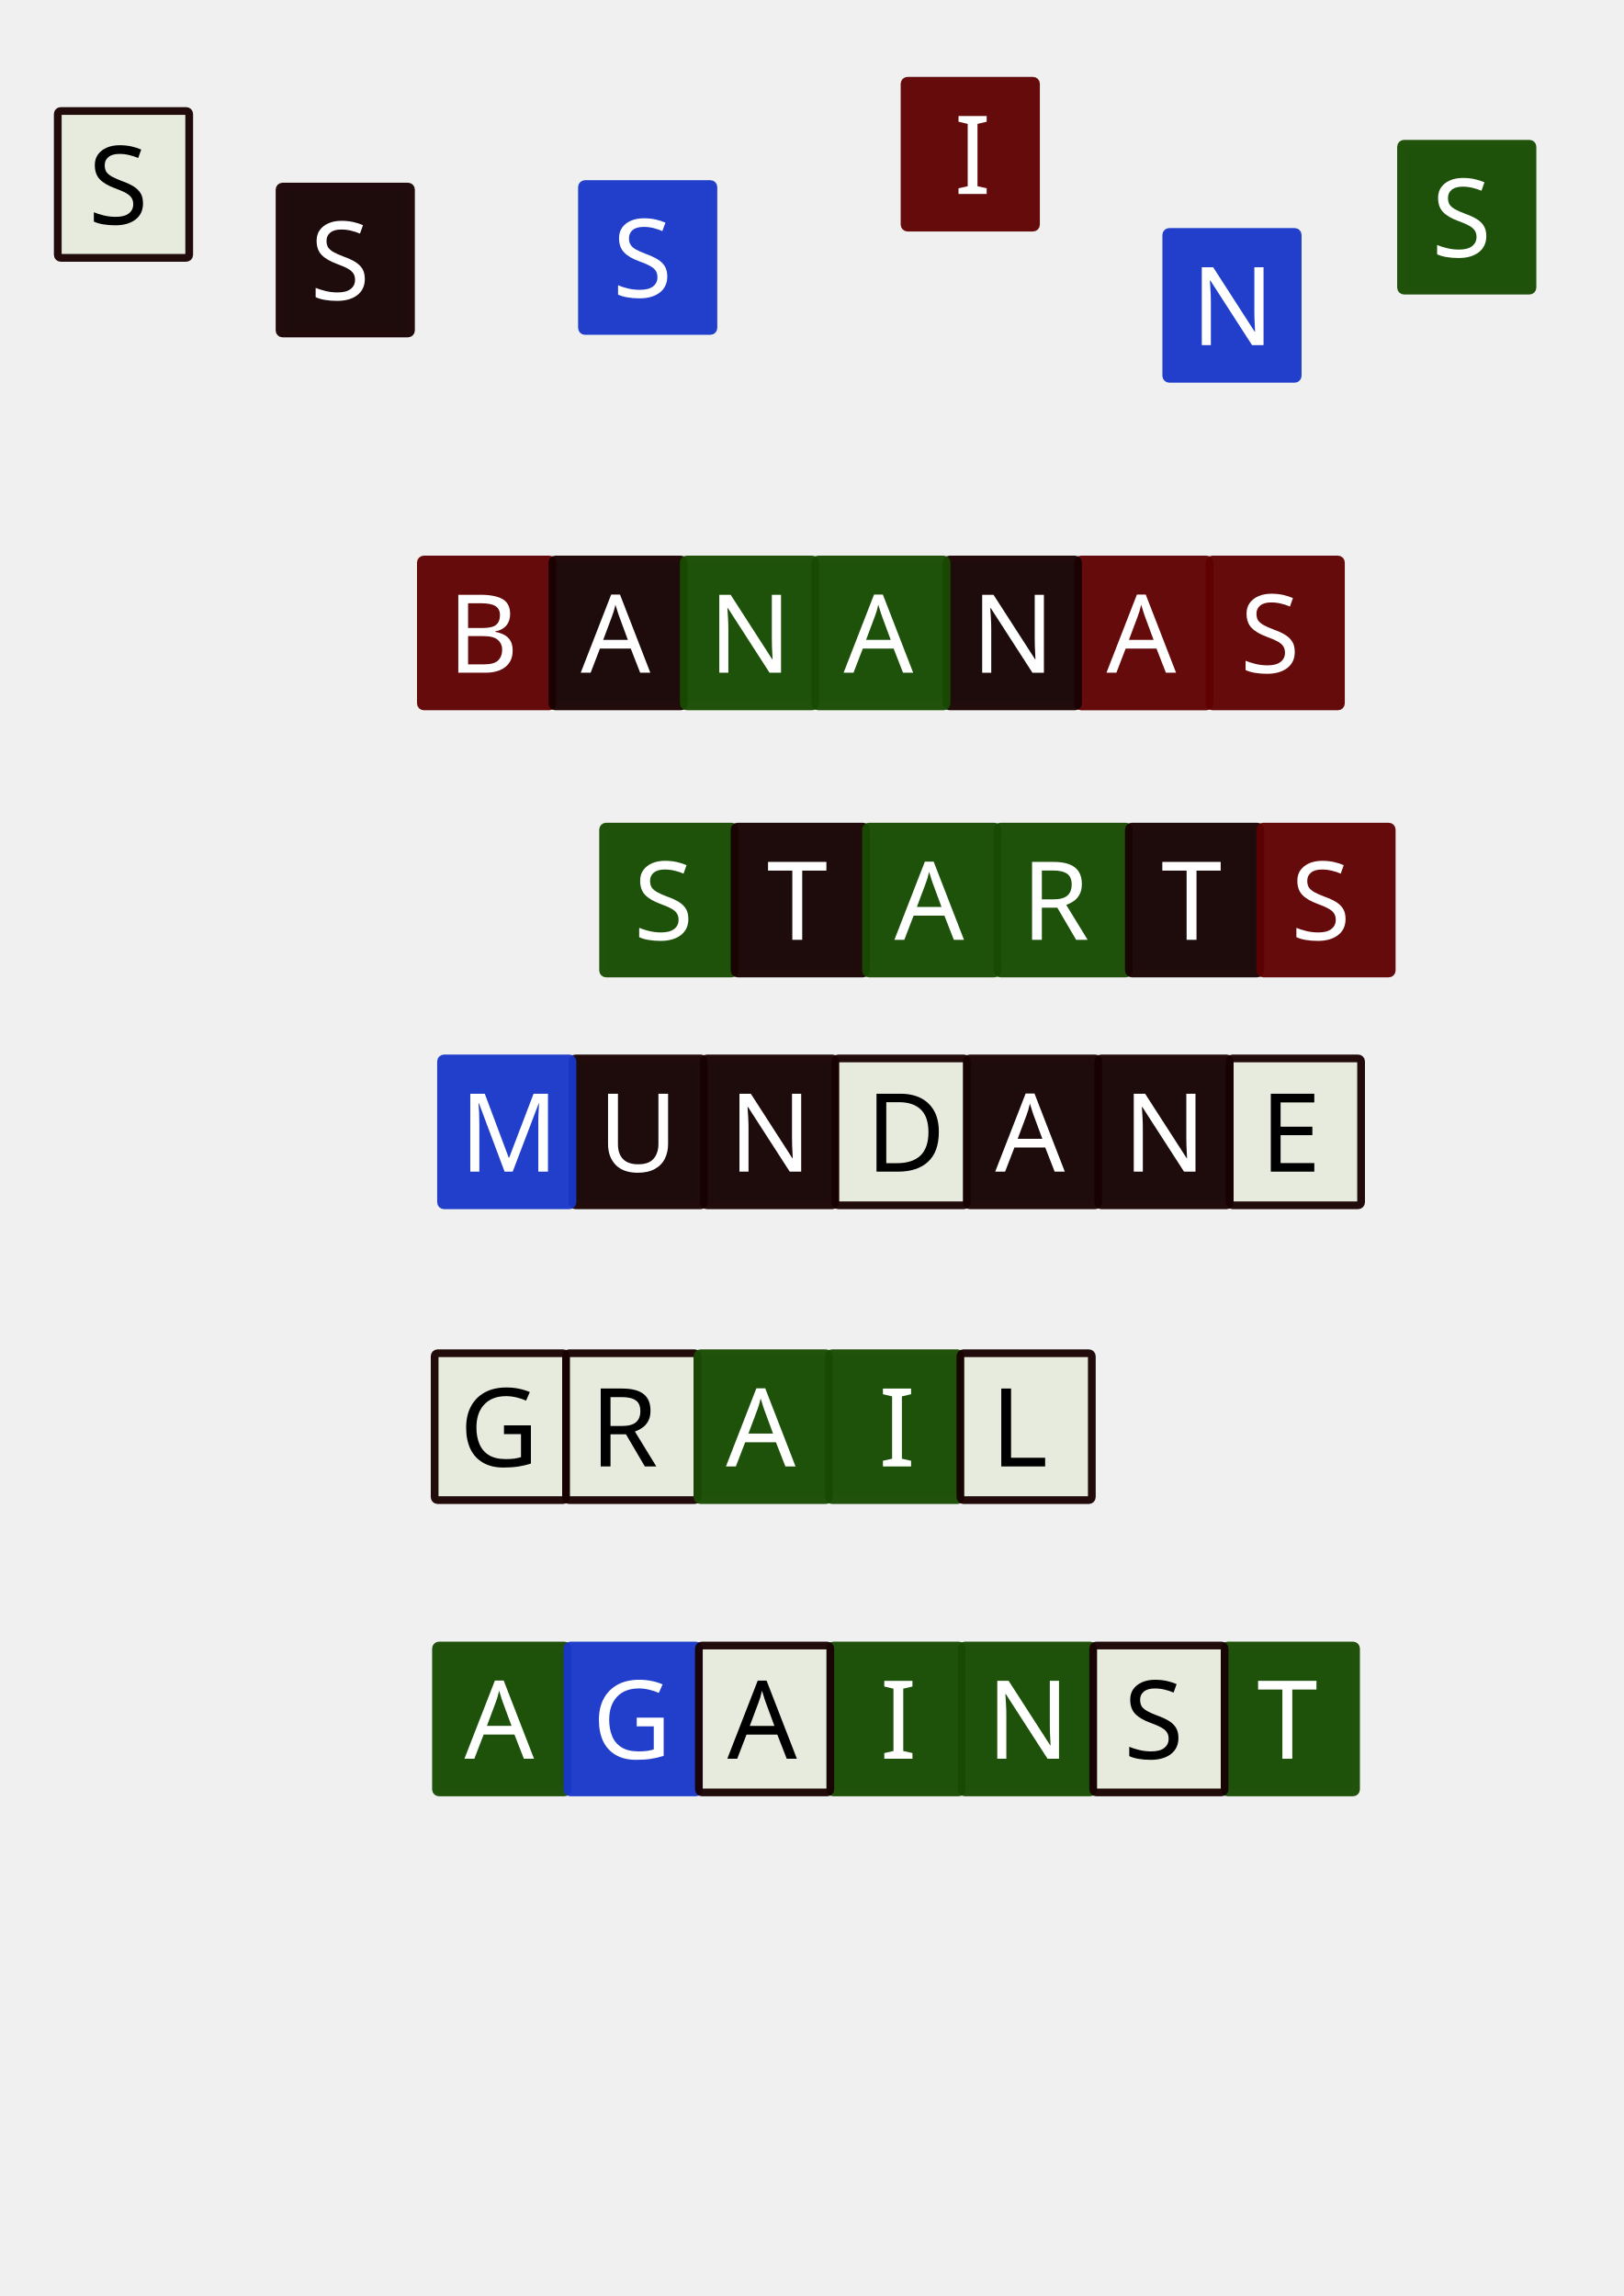
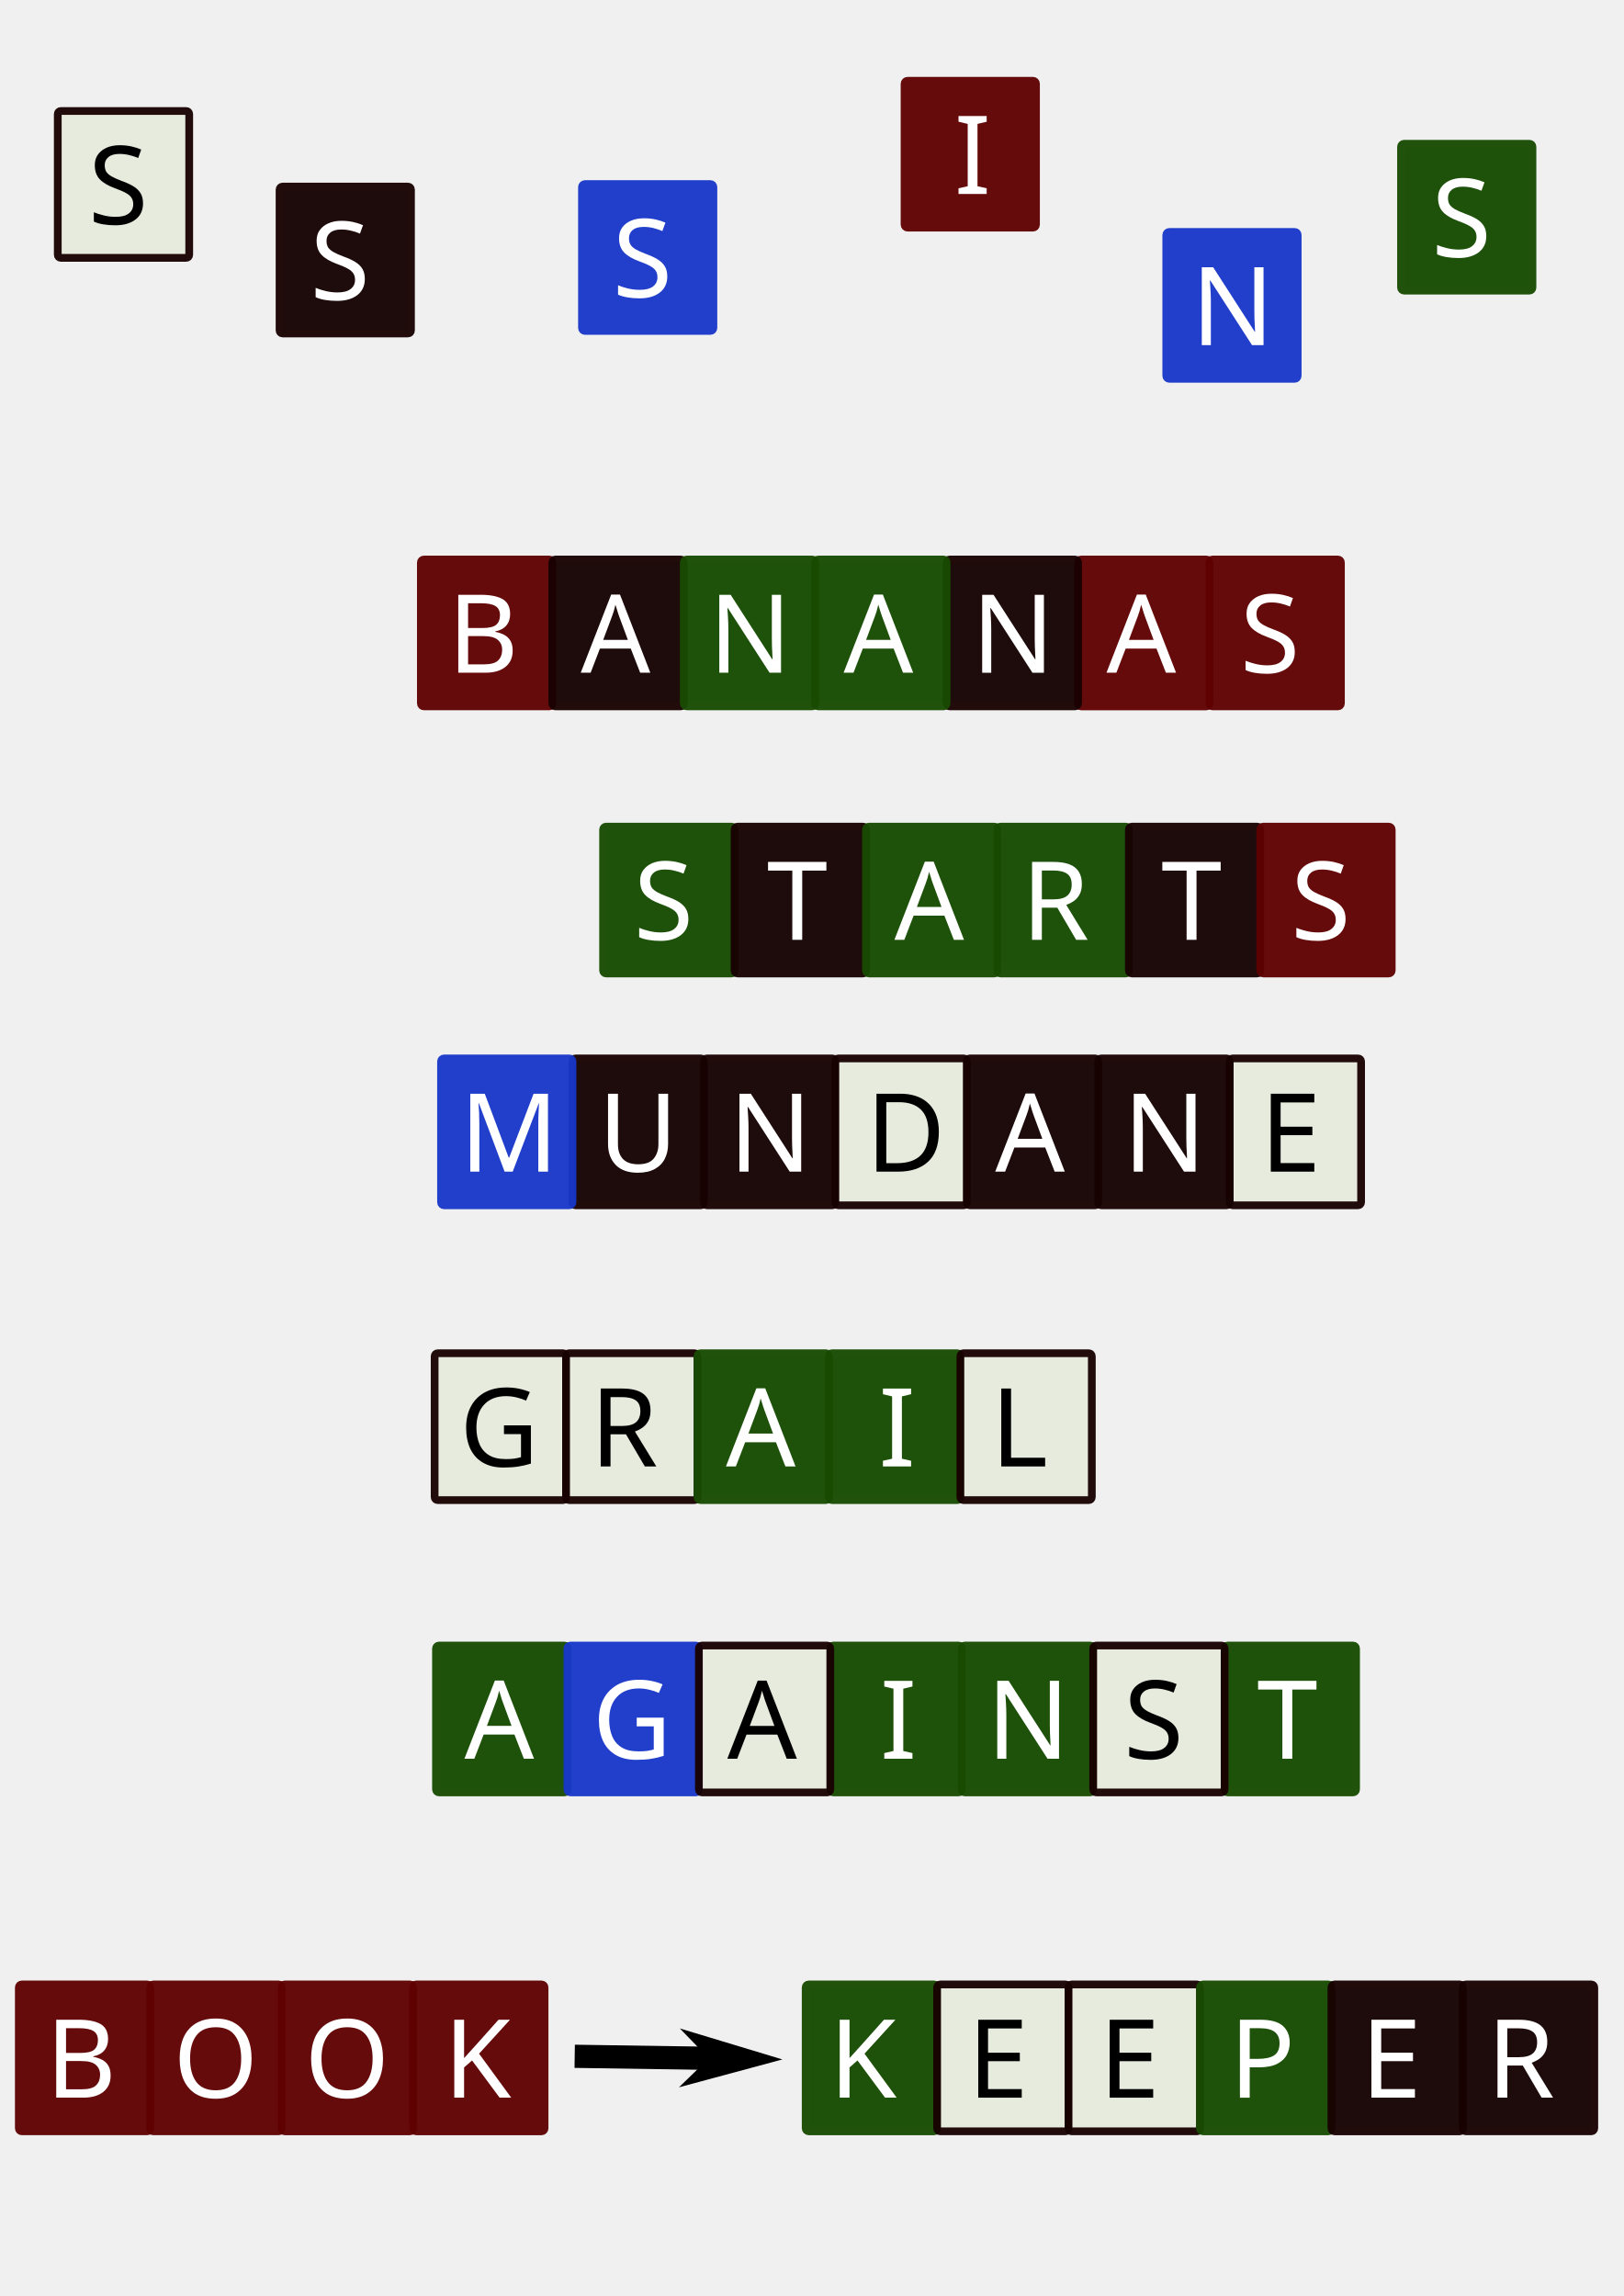
<svg xmlns="http://www.w3.org/2000/svg" width="210mm" height="297mm" viewBox="0 0 210 297" version="1.1" id="svg929">
-   <defs id="defs923" />
+   <defs id="defs923">
+     <marker orient="auto" refY="0.0" refX="0.0" id="Arrow1Send" style="overflow:visible;">
+       <path id="path1266" d="M 0.0,0.0 L 5.0,-5.0 L -12.5,0.0 L 5.0,5.0 L 0.0,0.0 z " style="fill-rule:evenodd;stroke:#000000;stroke-width:1pt;stroke-opacity:1;fill:#000000;fill-opacity:1" transform="scale(0.2) rotate(180) translate(6,0)" />
+     </marker>
+     <marker orient="auto" refY="0.0" refX="0.0" id="Arrow1Mend" style="overflow:visible;">
+       <path id="path1260" d="M 0.0,0.0 L 5.0,-5.0 L -12.5,0.0 L 5.0,5.0 L 0.0,0.0 z " style="fill-rule:evenodd;stroke:#000000;stroke-width:1pt;stroke-opacity:1;fill:#000000;fill-opacity:1" transform="scale(0.4) rotate(180) translate(10,0)" />
+     </marker>
+     <marker orient="auto" refY="0.0" refX="0.0" id="Arrow1Lend" style="overflow:visible;">
+       <path id="path1254" d="M 0.0,0.0 L 5.0,-5.0 L -12.5,0.0 L 5.0,5.0 L 0.0,0.0 z " style="fill-rule:evenodd;stroke:#000000;stroke-width:1pt;stroke-opacity:1;fill:#000000;fill-opacity:1" transform="scale(0.8) rotate(180) translate(12.5,0)" />
+     </marker>
+   </defs>
  <g id="layer1">
    <g id="g1504">
      <rect ry="0.386" y="24.136" x="36.155" height="18.999" width="16.999" id="rect4136-2-9-1-4" style="opacity:0.95;fill:#140000;fill-opacity:1;stroke:#170000;stroke-width:1.001;stroke-miterlimit:4;stroke-dasharray:none;stroke-opacity:1" />
      <text id="text4138-9-2-2-5" y="38.779" x="40.104" style="font-style:normal;font-weight:normal;font-size:3.387px;line-height:0%;font-family:sans-serif;letter-spacing:0px;word-spacing:0px;fill:#000000;fill-opacity:1;stroke:none;stroke-width:0.282px;stroke-linecap:butt;stroke-linejoin:miter;stroke-opacity:1" xml:space="preserve">
        <tspan style="font-size:14.111px;line-height:1.25;font-family:sans-serif;fill:#ffffff;fill-opacity:1;stroke-width:0.282px" y="38.779" x="40.104" id="tspan4140-1-2-9-0">S</tspan>
      </text>
    </g>
    <g transform="matrix(0.2822222,0,0,0.2822222,-39.47925,-75.75921)" id="g5533-3">
      <rect ry="1.369" y="352.803" x="406.587" height="67.321" width="60.234" id="rect4136-2-9-1-4-6" style="opacity:0.95;fill:#1737c9;fill-opacity:1;stroke:#1737c9;stroke-width:3.546;stroke-miterlimit:4;stroke-dasharray:none;stroke-opacity:1" />
      <text id="text4138-9-2-2-5-7" y="404.688" x="420.578" style="font-style:normal;font-weight:normal;line-height:0%;font-family:sans-serif;letter-spacing:0px;word-spacing:0px;fill:#000000;fill-opacity:1;stroke:none;stroke-width:1px;stroke-linecap:butt;stroke-linejoin:miter;stroke-opacity:1" xml:space="preserve">
        <tspan style="font-size:50px;line-height:1.25;font-family:sans-serif;fill:#ffffff;fill-opacity:1" y="404.688" x="420.578" id="tspan4140-1-2-9-0-5">S</tspan>
      </text>
    </g>
    <g id="g1576" transform="translate(-27.05355,-60.62604)">
      <rect ry="0.386" y="74.983" x="34.525" height="18.999" width="16.999" id="rect4136-2-9-1-4-5" style="opacity:0.95;fill:#e6ebdc;fill-opacity:1;stroke:#170000;stroke-width:1.001;stroke-miterlimit:4;stroke-dasharray:none;stroke-opacity:1" />
      <text id="text4138-9-2-2-5-6" y="89.626" x="38.474" style="font-style:normal;font-weight:normal;font-size:3.387px;line-height:0%;font-family:sans-serif;letter-spacing:0px;word-spacing:0px;fill:#000000;fill-opacity:1;stroke:none;stroke-width:0.282px;stroke-linecap:butt;stroke-linejoin:miter;stroke-opacity:1" xml:space="preserve">
        <tspan style="font-size:14.111px;line-height:1.25;font-family:sans-serif;fill:#000000;fill-opacity:1;stroke-width:0.282px" y="89.626" x="38.474" id="tspan4140-1-2-9-0-2">S</tspan>
      </text>
    </g>
    <g id="g1584" transform="translate(43.02493,-61.92982)">
      <rect ry="0.386" y="72.376" x="73.965" height="18.999" width="16.999" id="rect4136-2-9-1-4-1" style="opacity:0.95;fill:#5e0000;fill-opacity:1;stroke:#5e0000;stroke-width:1.001;stroke-miterlimit:4;stroke-dasharray:none;stroke-opacity:1" />
      <text id="text4138-9-2-2-5-2" y="87.019" x="80.384" style="font-style:normal;font-weight:normal;font-size:3.387px;line-height:0%;font-family:sans-serif;letter-spacing:0px;word-spacing:0px;fill:#000000;fill-opacity:1;stroke:none;stroke-width:0.282px;stroke-linecap:butt;stroke-linejoin:miter;stroke-opacity:1" xml:space="preserve">
        <tspan style="font-size:14.111px;line-height:1.25;font-family:sans-serif;fill:#ffffff;fill-opacity:1;stroke-width:0.282px" y="87.019" x="80.384" id="tspan4140-1-2-9-0-7">I</tspan>
      </text>
    </g>
    <g id="g1560" transform="translate(49.54386,-52.47738)">
      <rect ry="0.386" y="71.072" x="131.657" height="18.999" width="16.999" id="rect4136-2-9-1-4-9" style="opacity:0.95;fill:#144b00;fill-opacity:1;stroke:#174b00;stroke-width:1.001;stroke-miterlimit:4;stroke-dasharray:none;stroke-opacity:1" />
      <text id="text4138-9-2-2-5-3" y="85.715" x="135.606" style="font-style:normal;font-weight:normal;font-size:3.387px;line-height:0%;font-family:sans-serif;letter-spacing:0px;word-spacing:0px;fill:#000000;fill-opacity:1;stroke:none;stroke-width:0.282px;stroke-linecap:butt;stroke-linejoin:miter;stroke-opacity:1" xml:space="preserve">
        <tspan style="font-size:14.111px;line-height:1.25;font-family:sans-serif;fill:#ffffff;fill-opacity:1;stroke-width:0.282px" y="85.715" x="135.606" id="tspan4140-1-2-9-0-6">S</tspan>
      </text>
    </g>
    <rect style="opacity:0.95;fill:#140000;fill-opacity:1;stroke:#170000;stroke-width:1.001;stroke-miterlimit:4;stroke-dasharray:none;stroke-opacity:1" id="rect4136-2-9-1-4-62" width="16.999" height="18.999" x="74.04" y="136.913" ry="0.386" />
    <text xml:space="preserve" style="font-style:normal;font-weight:normal;font-size:3.387px;line-height:0%;font-family:sans-serif;letter-spacing:0px;word-spacing:0px;fill:#000000;fill-opacity:1;stroke:none;stroke-width:0.282px;stroke-linecap:butt;stroke-linejoin:miter;stroke-opacity:1" x="77.375" y="151.556" id="text4138-9-2-2-5-61">
      <tspan id="tspan4140-1-2-9-0-8" x="77.375" y="151.556" style="font-size:14.111px;line-height:1.25;font-family:sans-serif;fill:#ffffff;fill-opacity:1;stroke-width:0.282px">U</tspan>
    </text>
    <g id="g1736">
      <rect ry="0.386" y="136.913" x="91.039" height="18.999" width="16.999" id="rect4136-2-9-1-4-92" style="opacity:0.95;fill:#140000;fill-opacity:1;stroke:#170000;stroke-width:1.001;stroke-miterlimit:4;stroke-dasharray:none;stroke-opacity:1" />
      <text id="text4138-9-2-2-5-0" y="151.556" x="94.261" style="font-style:normal;font-weight:normal;font-size:3.387px;line-height:0%;font-family:sans-serif;letter-spacing:0px;word-spacing:0px;fill:#000000;fill-opacity:1;stroke:none;stroke-width:0.282px;stroke-linecap:butt;stroke-linejoin:miter;stroke-opacity:1" xml:space="preserve">
        <tspan style="font-size:14.111px;line-height:1.25;font-family:sans-serif;fill:#ffffff;fill-opacity:1;stroke-width:0.282px" y="151.556" x="94.261" id="tspan4140-1-2-9-0-23">N</tspan>
      </text>
    </g>
    <g id="g1728">
      <rect ry="0.386" y="136.913" x="125.038" height="18.999" width="16.999" id="rect4136-2-9-1-4-922" style="opacity:0.95;fill:#140000;fill-opacity:1;stroke:#170000;stroke-width:1.001;stroke-miterlimit:4;stroke-dasharray:none;stroke-opacity:1" />
      <text id="text4138-9-2-2-5-8" y="151.556" x="128.715" style="font-style:normal;font-weight:normal;font-size:3.387px;line-height:0%;font-family:sans-serif;letter-spacing:0px;word-spacing:0px;fill:#000000;fill-opacity:1;stroke:none;stroke-width:0.282px;stroke-linecap:butt;stroke-linejoin:miter;stroke-opacity:1" xml:space="preserve">
        <tspan style="font-size:14.111px;line-height:1.25;font-family:sans-serif;fill:#ffffff;fill-opacity:1;stroke-width:0.282px" y="151.556" x="128.715" id="tspan4140-1-2-9-0-9">A</tspan>
      </text>
    </g>
    <g transform="translate(73.51341,61.92982)" id="g1576-7">
      <rect ry="0.386" y="74.983" x="34.525" height="18.999" width="16.999" id="rect4136-2-9-1-4-5-3" style="opacity:0.95;fill:#e6ebdc;fill-opacity:1;stroke:#170000;stroke-width:1.001;stroke-miterlimit:4;stroke-dasharray:none;stroke-opacity:1" />
      <text id="text4138-9-2-2-5-6-6" y="89.626" x="38.474" style="font-style:normal;font-weight:normal;font-size:3.387px;line-height:0%;font-family:sans-serif;letter-spacing:0px;word-spacing:0px;fill:#000000;fill-opacity:1;stroke:none;stroke-width:0.282px;stroke-linecap:butt;stroke-linejoin:miter;stroke-opacity:1" xml:space="preserve">
        <tspan style="font-size:14.111px;line-height:1.25;font-family:sans-serif;fill:#000000;fill-opacity:1;stroke-width:0.282px" y="89.626" x="38.474" id="tspan4140-1-2-9-0-2-1">D</tspan>
      </text>
    </g>
    <g transform="translate(124.5115,61.92982)" id="g1576-2">
      <rect ry="0.386" y="74.983" x="34.525" height="18.999" width="16.999" id="rect4136-2-9-1-4-5-9" style="opacity:0.95;fill:#e6ebdc;fill-opacity:1;stroke:#170000;stroke-width:1.001;stroke-miterlimit:4;stroke-dasharray:none;stroke-opacity:1" />
      <text id="text4138-9-2-2-5-6-3" y="89.626" x="38.474" style="font-style:normal;font-weight:normal;font-size:3.387px;line-height:0%;font-family:sans-serif;letter-spacing:0px;word-spacing:0px;fill:#000000;fill-opacity:1;stroke:none;stroke-width:0.282px;stroke-linecap:butt;stroke-linejoin:miter;stroke-opacity:1" xml:space="preserve">
        <tspan style="font-size:14.111px;line-height:1.25;font-family:sans-serif;fill:#000000;fill-opacity:1;stroke-width:0.282px" y="89.626" x="38.474" id="tspan4140-1-2-9-0-2-19">E</tspan>
      </text>
    </g>
    <g id="g1712">
      <rect ry="0.386" y="136.913" x="57.041" height="18.999" width="16.999" id="rect4136-2-9-1-4-6-7" style="opacity:0.95;fill:#1737c9;fill-opacity:1;stroke:#1737c9;stroke-width:1.001;stroke-miterlimit:4;stroke-dasharray:none;stroke-opacity:1" />
      <text id="text4138-9-2-2-5-7-8" y="151.556" x="59.449" style="font-style:normal;font-weight:normal;font-size:3.387px;line-height:0%;font-family:sans-serif;letter-spacing:0px;word-spacing:0px;fill:#000000;fill-opacity:1;stroke:none;stroke-width:0.282px;stroke-linecap:butt;stroke-linejoin:miter;stroke-opacity:1" xml:space="preserve">
        <tspan style="font-size:14.111px;line-height:1.25;font-family:sans-serif;fill:#ffffff;fill-opacity:1;stroke-width:0.282px" y="151.556" x="59.449" id="tspan4140-1-2-9-0-5-4">M</tspan>
      </text>
    </g>
    <g id="g1720" transform="translate(8.800554,-106.9104)">
      <rect ry="0.386" y="136.913" x="142.037" height="18.999" width="16.999" id="rect4136-2-9-1-4-6-0" style="opacity:0.95;fill:#1737c9;fill-opacity:1;stroke:#1737c9;stroke-width:1.001;stroke-miterlimit:4;stroke-dasharray:none;stroke-opacity:1" />
      <text id="text4138-9-2-2-5-7-3" y="151.556" x="145.259" style="font-style:normal;font-weight:normal;font-size:3.387px;line-height:0%;font-family:sans-serif;letter-spacing:0px;word-spacing:0px;fill:#000000;fill-opacity:1;stroke:none;stroke-width:0.282px;stroke-linecap:butt;stroke-linejoin:miter;stroke-opacity:1" xml:space="preserve">
        <tspan style="font-size:14.111px;line-height:1.25;font-family:sans-serif;fill:#ffffff;fill-opacity:1;stroke-width:0.282px" y="151.556" x="145.259" id="tspan4140-1-2-9-0-5-6">N</tspan>
      </text>
    </g>
    <g id="g1843" transform="translate(28.20687,-0.325943)">
      <rect ry="0.386" y="175.375" x="28.006" height="18.999" width="16.999" id="rect4136-2-9-1-4-5-0" style="opacity:0.95;fill:#e6ebdc;fill-opacity:1;stroke:#170000;stroke-width:1.001;stroke-miterlimit:4;stroke-dasharray:none;stroke-opacity:1" />
      <text id="text4138-9-2-2-5-6-63" y="190.018" x="31.221" style="font-style:normal;font-weight:normal;font-size:3.387px;line-height:0%;font-family:sans-serif;letter-spacing:0px;word-spacing:0px;fill:#000000;fill-opacity:1;stroke:none;stroke-width:0.282px;stroke-linecap:butt;stroke-linejoin:miter;stroke-opacity:1" xml:space="preserve">
        <tspan style="font-size:14.111px;line-height:1.25;font-family:sans-serif;fill:#000000;fill-opacity:1;stroke-width:0.282px" y="190.018" x="31.221" id="tspan4140-1-2-9-0-2-2">G</tspan>
      </text>
    </g>
    <g id="g1851" transform="translate(20.10837)">
      <rect ry="0.386" y="175.049" x="53.104" height="18.999" width="16.999" id="rect4136-2-9-1-4-5-6" style="opacity:0.95;fill:#e6ebdc;fill-opacity:1;stroke:#170000;stroke-width:1.001;stroke-miterlimit:4;stroke-dasharray:none;stroke-opacity:1" />
      <text id="text4138-9-2-2-5-6-1" y="189.692" x="56.212" style="font-style:normal;font-weight:normal;font-size:3.387px;line-height:0%;font-family:sans-serif;letter-spacing:0px;word-spacing:0px;fill:#000000;fill-opacity:1;stroke:none;stroke-width:0.282px;stroke-linecap:butt;stroke-linejoin:miter;stroke-opacity:1" xml:space="preserve">
        <tspan style="font-size:14.111px;line-height:1.25;font-family:sans-serif;fill:#000000;fill-opacity:1;stroke-width:0.282px" y="189.692" x="56.212" id="tspan4140-1-2-9-0-2-5">R</tspan>
      </text>
    </g>
    <g id="g1859" transform="translate(13.6396,-6.518921)">
      <rect ry="0.386" y="181.568" x="76.572" height="18.999" width="16.999" id="rect4136-2-9-1-4-9-4" style="opacity:0.95;fill:#144b00;fill-opacity:1;stroke:#174b00;stroke-width:1.001;stroke-miterlimit:4;stroke-dasharray:none;stroke-opacity:1" />
      <text id="text4138-9-2-2-5-3-7" y="196.211" x="80.249" style="font-style:normal;font-weight:normal;font-size:3.387px;line-height:0%;font-family:sans-serif;letter-spacing:0px;word-spacing:0px;fill:#000000;fill-opacity:1;stroke:none;stroke-width:0.282px;stroke-linecap:butt;stroke-linejoin:miter;stroke-opacity:1" xml:space="preserve">
        <tspan style="font-size:14.111px;line-height:1.25;font-family:sans-serif;fill:#ffffff;fill-opacity:1;stroke-width:0.282px" y="196.211" x="80.249" id="tspan4140-1-2-9-0-6-6">A</tspan>
      </text>
    </g>
    <g id="g1867" transform="translate(6.192995,-4.237289)">
      <rect ry="0.386" y="179.286" x="101.018" height="18.999" width="16.999" id="rect4136-2-9-1-4-9-9" style="opacity:0.95;fill:#144b00;fill-opacity:1;stroke:#174b00;stroke-width:1.001;stroke-miterlimit:4;stroke-dasharray:none;stroke-opacity:1" />
      <text id="text4138-9-2-2-5-3-3" y="193.929" x="107.437" style="font-style:normal;font-weight:normal;font-size:3.387px;line-height:0%;font-family:sans-serif;letter-spacing:0px;word-spacing:0px;fill:#000000;fill-opacity:1;stroke:none;stroke-width:0.282px;stroke-linecap:butt;stroke-linejoin:miter;stroke-opacity:1" xml:space="preserve">
        <tspan style="font-size:14.111px;line-height:1.25;font-family:sans-serif;fill:#ffffff;fill-opacity:1;stroke-width:0.282px" y="193.929" x="107.437" id="tspan4140-1-2-9-0-6-7">I</tspan>
      </text>
    </g>
    <g id="g1875" transform="translate(-9.402281,-0.651886)">
      <rect ry="0.386" y="175.701" x="133.613" height="18.999" width="16.999" id="rect4136-2-9-1-4-5-5" style="opacity:0.95;fill:#e6ebdc;fill-opacity:1;stroke:#170000;stroke-width:1.001;stroke-miterlimit:4;stroke-dasharray:none;stroke-opacity:1" />
      <text id="text4138-9-2-2-5-6-2" y="190.344" x="137.527" style="font-style:normal;font-weight:normal;font-size:3.387px;line-height:0%;font-family:sans-serif;letter-spacing:0px;word-spacing:0px;fill:#000000;fill-opacity:1;stroke:none;stroke-width:0.282px;stroke-linecap:butt;stroke-linejoin:miter;stroke-opacity:1" xml:space="preserve">
        <tspan style="font-size:14.111px;line-height:1.25;font-family:sans-serif;fill:#000000;fill-opacity:1;stroke-width:0.282px" y="190.344" x="137.527" id="tspan4140-1-2-9-0-2-54">L</tspan>
      </text>
    </g>
    <g id="g1907" transform="translate(3.861199,28.03139)">
      <rect ry="0.386" y="108.882" x="138.176" height="18.999" width="16.999" id="rect4136-2-9-1-4-4" style="opacity:0.95;fill:#140000;fill-opacity:1;stroke:#170000;stroke-width:1.001;stroke-miterlimit:4;stroke-dasharray:none;stroke-opacity:1" />
      <text id="text4138-9-2-2-5-4" y="123.525" x="141.398" style="font-style:normal;font-weight:normal;font-size:3.387px;line-height:0%;font-family:sans-serif;letter-spacing:0px;word-spacing:0px;fill:#000000;fill-opacity:1;stroke:none;stroke-width:0.282px;stroke-linecap:butt;stroke-linejoin:miter;stroke-opacity:1" xml:space="preserve">
        <tspan style="font-size:14.111px;line-height:1.25;font-family:sans-serif;fill:#ffffff;fill-opacity:1;stroke-width:0.282px" y="123.525" x="141.398" id="tspan4140-1-2-9-0-3">N</tspan>
      </text>
    </g>
    <g transform="translate(-53.65584,35.8541)" id="g1560-0">
      <rect ry="0.386" y="71.072" x="131.657" height="18.999" width="16.999" id="rect4136-2-9-1-4-9-7" style="opacity:0.95;fill:#144b00;fill-opacity:1;stroke:#174b00;stroke-width:1.001;stroke-miterlimit:4;stroke-dasharray:none;stroke-opacity:1" />
      <text id="text4138-9-2-2-5-3-8" y="85.715" x="135.606" style="font-style:normal;font-weight:normal;font-size:3.387px;line-height:0%;font-family:sans-serif;letter-spacing:0px;word-spacing:0px;fill:#000000;fill-opacity:1;stroke:none;stroke-width:0.282px;stroke-linecap:butt;stroke-linejoin:miter;stroke-opacity:1" xml:space="preserve">
        <tspan style="font-size:14.111px;line-height:1.25;font-family:sans-serif;fill:#ffffff;fill-opacity:1;stroke-width:0.282px" y="85.715" x="135.606" id="tspan4140-1-2-9-0-6-68">S</tspan>
      </text>
    </g>
    <g id="g2047" transform="translate(12.88738,0.6518937)">
      <rect ry="0.386" y="106.274" x="82.113" height="18.999" width="16.999" id="rect4136-2-9-1-4-43" style="opacity:0.95;fill:#140000;fill-opacity:1;stroke:#170000;stroke-width:1.001;stroke-miterlimit:4;stroke-dasharray:none;stroke-opacity:1" />
      <text id="text4138-9-2-2-5-1" y="120.917" x="86.303" style="font-style:normal;font-weight:normal;font-size:3.387px;line-height:0%;font-family:sans-serif;letter-spacing:0px;word-spacing:0px;fill:#000000;fill-opacity:1;stroke:none;stroke-width:0.282px;stroke-linecap:butt;stroke-linejoin:miter;stroke-opacity:1" xml:space="preserve">
        <tspan style="font-size:14.111px;line-height:1.25;font-family:sans-serif;fill:#ffffff;fill-opacity:1;stroke-width:0.282px" y="120.917" x="86.303" id="tspan4140-1-2-9-0-4">T</tspan>
      </text>
    </g>
    <g id="g2055" transform="translate(8.700233,-0.6518936)">
      <rect ry="0.386" y="107.578" x="103.3" height="18.999" width="16.999" id="rect4136-2-9-1-4-9-2" style="opacity:0.95;fill:#144b00;fill-opacity:1;stroke:#174b00;stroke-width:1.001;stroke-miterlimit:4;stroke-dasharray:none;stroke-opacity:1" />
      <text id="text4138-9-2-2-5-3-0" y="122.221" x="106.976" style="font-style:normal;font-weight:normal;font-size:3.387px;line-height:0%;font-family:sans-serif;letter-spacing:0px;word-spacing:0px;fill:#000000;fill-opacity:1;stroke:none;stroke-width:0.282px;stroke-linecap:butt;stroke-linejoin:miter;stroke-opacity:1" xml:space="preserve">
        <tspan style="font-size:14.111px;line-height:1.25;font-family:sans-serif;fill:#ffffff;fill-opacity:1;stroke-width:0.282px" y="122.221" x="106.976" id="tspan4140-1-2-9-0-6-689">A</tspan>
      </text>
    </g>
    <g id="g2063" transform="translate(5.816879,-1.955681)">
      <rect ry="0.386" y="108.882" x="123.183" height="18.999" width="16.999" id="rect4136-2-9-1-4-9-6" style="opacity:0.95;fill:#144b00;fill-opacity:1;stroke:#174b00;stroke-width:1.001;stroke-miterlimit:4;stroke-dasharray:none;stroke-opacity:1" />
      <text id="text4138-9-2-2-5-3-6" y="123.525" x="126.291" style="font-style:normal;font-weight:normal;font-size:3.387px;line-height:0%;font-family:sans-serif;letter-spacing:0px;word-spacing:0px;fill:#000000;fill-opacity:1;stroke:none;stroke-width:0.282px;stroke-linecap:butt;stroke-linejoin:miter;stroke-opacity:1" xml:space="preserve">
        <tspan style="font-size:14.111px;line-height:1.25;font-family:sans-serif;fill:#ffffff;fill-opacity:1;stroke-width:0.282px" y="123.525" x="126.291" id="tspan4140-1-2-9-0-6-4">R</tspan>
      </text>
    </g>
    <g id="g2071">
      <rect ry="0.386" y="106.926" x="145.999" height="18.999" width="16.999" id="rect4136-2-9-1-4-50" style="opacity:0.95;fill:#140000;fill-opacity:1;stroke:#170000;stroke-width:1.001;stroke-miterlimit:4;stroke-dasharray:none;stroke-opacity:1" />
      <text id="text4138-9-2-2-5-48" y="121.569" x="150.189" style="font-style:normal;font-weight:normal;font-size:3.387px;line-height:0%;font-family:sans-serif;letter-spacing:0px;word-spacing:0px;fill:#000000;fill-opacity:1;stroke:none;stroke-width:0.282px;stroke-linecap:butt;stroke-linejoin:miter;stroke-opacity:1" xml:space="preserve">
        <tspan style="font-size:14.111px;line-height:1.25;font-family:sans-serif;fill:#ffffff;fill-opacity:1;stroke-width:0.282px" y="121.569" x="150.189" id="tspan4140-1-2-9-0-71">T</tspan>
      </text>
    </g>
    <g id="g2079" transform="translate(-1.579575,-1.629746)">
      <rect ry="0.386" y="108.556" x="164.578" height="18.999" width="16.999" id="rect4136-2-9-1-4-1-2" style="opacity:0.95;fill:#5e0000;fill-opacity:1;stroke:#5e0000;stroke-width:1.001;stroke-miterlimit:4;stroke-dasharray:none;stroke-opacity:1" />
      <text id="text4138-9-2-2-5-2-7" y="123.199" x="168.527" style="font-style:normal;font-weight:normal;font-size:3.387px;line-height:0%;font-family:sans-serif;letter-spacing:0px;word-spacing:0px;fill:#000000;fill-opacity:1;stroke:none;stroke-width:0.282px;stroke-linecap:butt;stroke-linejoin:miter;stroke-opacity:1" xml:space="preserve">
        <tspan style="font-size:14.111px;line-height:1.25;font-family:sans-serif;fill:#ffffff;fill-opacity:1;stroke-width:0.282px" y="123.199" x="168.527" id="tspan4140-1-2-9-0-7-2">S</tspan>
      </text>
    </g>
    <g id="g2207" transform="translate(38.16072,-3.25946)">
      <rect ry="0.386" y="75.635" x="16.272" height="18.999" width="16.999" id="rect4136-2-9-1-4-1-6" style="opacity:0.95;fill:#5e0000;fill-opacity:1;stroke:#5e0000;stroke-width:1.001;stroke-miterlimit:4;stroke-dasharray:none;stroke-opacity:1" />
      <text id="text4138-9-2-2-5-2-1" y="90.278" x="19.739" style="font-style:normal;font-weight:normal;font-size:3.387px;line-height:0%;font-family:sans-serif;letter-spacing:0px;word-spacing:0px;fill:#000000;fill-opacity:1;stroke:none;stroke-width:0.282px;stroke-linecap:butt;stroke-linejoin:miter;stroke-opacity:1" xml:space="preserve">
        <tspan style="font-size:14.111px;line-height:1.25;font-family:sans-serif;fill:#ffffff;fill-opacity:1;stroke-width:0.282px" y="90.278" x="19.739" id="tspan4140-1-2-9-0-7-0">B</tspan>
      </text>
    </g>
    <g id="g2247" transform="translate(5.490921,-0.651886)">
      <rect ry="0.386" y="73.028" x="133.939" height="18.999" width="16.999" id="rect4136-2-9-1-4-1-1" style="opacity:0.95;fill:#5e0000;fill-opacity:1;stroke:#5e0000;stroke-width:1.001;stroke-miterlimit:4;stroke-dasharray:none;stroke-opacity:1" />
      <text id="text4138-9-2-2-5-2-5" y="87.671" x="137.615" style="font-style:normal;font-weight:normal;font-size:3.387px;line-height:0%;font-family:sans-serif;letter-spacing:0px;word-spacing:0px;fill:#000000;fill-opacity:1;stroke:none;stroke-width:0.282px;stroke-linecap:butt;stroke-linejoin:miter;stroke-opacity:1" xml:space="preserve">
        <tspan style="font-size:14.111px;line-height:1.25;font-family:sans-serif;fill:#ffffff;fill-opacity:1;stroke-width:0.282px" y="87.671" x="137.615" id="tspan4140-1-2-9-0-7-9">A</tspan>
      </text>
    </g>
    <g id="g2255">
      <rect ry="0.386" y="72.376" x="156.429" height="18.999" width="16.999" id="rect4136-2-9-1-4-1-9" style="opacity:0.95;fill:#5e0000;fill-opacity:1;stroke:#5e0000;stroke-width:1.001;stroke-miterlimit:4;stroke-dasharray:none;stroke-opacity:1" />
      <text id="text4138-9-2-2-5-2-0" y="87.019" x="160.378" style="font-style:normal;font-weight:normal;font-size:3.387px;line-height:0%;font-family:sans-serif;letter-spacing:0px;word-spacing:0px;fill:#000000;fill-opacity:1;stroke:none;stroke-width:0.282px;stroke-linecap:butt;stroke-linejoin:miter;stroke-opacity:1" xml:space="preserve">
        <tspan style="font-size:14.111px;line-height:1.25;font-family:sans-serif;fill:#ffffff;fill-opacity:1;stroke-width:0.282px" y="87.019" x="160.378" id="tspan4140-1-2-9-0-7-91">S</tspan>
      </text>
    </g>
    <g id="g2215" transform="translate(33.64763,-1.62973)">
      <rect ry="0.386" y="74.005" x="37.785" height="18.999" width="16.999" id="rect4136-2-9-1-4-7" style="opacity:0.95;fill:#140000;fill-opacity:1;stroke:#170000;stroke-width:1.001;stroke-miterlimit:4;stroke-dasharray:none;stroke-opacity:1" />
      <text id="text4138-9-2-2-5-11" y="88.649" x="41.461" style="font-style:normal;font-weight:normal;font-size:3.387px;line-height:0%;font-family:sans-serif;letter-spacing:0px;word-spacing:0px;fill:#000000;fill-opacity:1;stroke:none;stroke-width:0.282px;stroke-linecap:butt;stroke-linejoin:miter;stroke-opacity:1" xml:space="preserve">
        <tspan style="font-size:14.111px;line-height:1.25;font-family:sans-serif;fill:#ffffff;fill-opacity:1;stroke-width:0.282px" y="88.649" x="41.461" id="tspan4140-1-2-9-0-59">A</tspan>
      </text>
    </g>
    <g id="g2239" transform="translate(10.98186,0.9778442)">
      <rect ry="0.386" y="71.398" x="111.449" height="18.999" width="16.999" id="rect4136-2-9-1-4-67" style="opacity:0.95;fill:#140000;fill-opacity:1;stroke:#170000;stroke-width:1.001;stroke-miterlimit:4;stroke-dasharray:none;stroke-opacity:1" />
      <text id="text4138-9-2-2-5-36" y="86.041" x="114.67" style="font-style:normal;font-weight:normal;font-size:3.387px;line-height:0%;font-family:sans-serif;letter-spacing:0px;word-spacing:0px;fill:#000000;fill-opacity:1;stroke:none;stroke-width:0.282px;stroke-linecap:butt;stroke-linejoin:miter;stroke-opacity:1" xml:space="preserve">
        <tspan style="font-size:14.111px;line-height:1.25;font-family:sans-serif;fill:#ffffff;fill-opacity:1;stroke-width:0.282px" y="86.041" x="114.67" id="tspan4140-1-2-9-0-56">N</tspan>
      </text>
    </g>
    <g id="g2223" transform="translate(23.2675,4.237305)">
      <rect ry="0.386" y="68.138" x="65.164" height="18.999" width="16.999" id="rect4136-2-9-1-4-9-94" style="opacity:0.95;fill:#144b00;fill-opacity:1;stroke:#174b00;stroke-width:1.001;stroke-miterlimit:4;stroke-dasharray:none;stroke-opacity:1" />
      <text id="text4138-9-2-2-5-3-81" y="82.782" x="68.386" style="font-style:normal;font-weight:normal;font-size:3.387px;line-height:0%;font-family:sans-serif;letter-spacing:0px;word-spacing:0px;fill:#000000;fill-opacity:1;stroke:none;stroke-width:0.282px;stroke-linecap:butt;stroke-linejoin:miter;stroke-opacity:1" xml:space="preserve">
        <tspan style="font-size:14.111px;line-height:1.25;font-family:sans-serif;fill:#ffffff;fill-opacity:1;stroke-width:0.282px" y="82.782" x="68.386" id="tspan4140-1-2-9-0-6-2">N</tspan>
      </text>
    </g>
    <g id="g2231" transform="translate(18.10252,2.933517)">
      <rect ry="0.386" y="69.442" x="87.329" height="18.999" width="16.999" id="rect4136-2-9-1-4-9-3" style="opacity:0.95;fill:#144b00;fill-opacity:1;stroke:#174b00;stroke-width:1.001;stroke-miterlimit:4;stroke-dasharray:none;stroke-opacity:1" />
      <text id="text4138-9-2-2-5-3-9" y="84.085" x="91.005" style="font-style:normal;font-weight:normal;font-size:3.387px;line-height:0%;font-family:sans-serif;letter-spacing:0px;word-spacing:0px;fill:#000000;fill-opacity:1;stroke:none;stroke-width:0.282px;stroke-linecap:butt;stroke-linejoin:miter;stroke-opacity:1" xml:space="preserve">
        <tspan style="font-size:14.111px;line-height:1.25;font-family:sans-serif;fill:#ffffff;fill-opacity:1;stroke-width:0.282px" y="84.085" x="91.005" id="tspan4140-1-2-9-0-6-0">A</tspan>
      </text>
    </g>
    <g id="g2383" transform="translate(46.30938,-1.955673)">
      <rect ry="0.386" y="214.814" x="10.079" height="18.999" width="16.999" id="rect4136-2-9-1-4-9-8" style="opacity:0.95;fill:#144b00;fill-opacity:1;stroke:#174b00;stroke-width:1.001;stroke-miterlimit:4;stroke-dasharray:none;stroke-opacity:1" />
      <text id="text4138-9-2-2-5-3-5" y="229.457" x="13.756" style="font-style:normal;font-weight:normal;font-size:3.387px;line-height:0%;font-family:sans-serif;letter-spacing:0px;word-spacing:0px;fill:#000000;fill-opacity:1;stroke:none;stroke-width:0.282px;stroke-linecap:butt;stroke-linejoin:miter;stroke-opacity:1" xml:space="preserve">
        <tspan style="font-size:14.111px;line-height:1.25;font-family:sans-serif;fill:#ffffff;fill-opacity:1;stroke-width:0.282px" y="229.457" x="13.756" id="tspan4140-1-2-9-0-6-09">A</tspan>
      </text>
    </g>
    <g id="g2407" transform="translate(25.59929,2.607575)">
      <rect ry="0.386" y="210.251" x="81.787" height="18.999" width="16.999" id="rect4136-2-9-1-4-9-38" style="opacity:0.95;fill:#144b00;fill-opacity:1;stroke:#174b00;stroke-width:1.001;stroke-miterlimit:4;stroke-dasharray:none;stroke-opacity:1" />
      <text id="text4138-9-2-2-5-3-56" y="224.894" x="88.206" style="font-style:normal;font-weight:normal;font-size:3.387px;line-height:0%;font-family:sans-serif;letter-spacing:0px;word-spacing:0px;fill:#000000;fill-opacity:1;stroke:none;stroke-width:0.282px;stroke-linecap:butt;stroke-linejoin:miter;stroke-opacity:1" xml:space="preserve">
        <tspan style="font-size:14.111px;line-height:1.25;font-family:sans-serif;fill:#ffffff;fill-opacity:1;stroke-width:0.282px" y="224.894" x="88.206" id="tspan4140-1-2-9-0-6-1">I</tspan>
      </text>
    </g>
    <g id="g2415" transform="translate(19.78242,0.9778444)">
      <rect ry="0.386" y="211.881" x="104.604" height="18.999" width="16.999" id="rect4136-2-9-1-4-9-5" style="opacity:0.95;fill:#144b00;fill-opacity:1;stroke:#174b00;stroke-width:1.001;stroke-miterlimit:4;stroke-dasharray:none;stroke-opacity:1" />
      <text id="text4138-9-2-2-5-3-98" y="226.524" x="107.826" style="font-style:normal;font-weight:normal;font-size:3.387px;line-height:0%;font-family:sans-serif;letter-spacing:0px;word-spacing:0px;fill:#000000;fill-opacity:1;stroke:none;stroke-width:0.282px;stroke-linecap:butt;stroke-linejoin:miter;stroke-opacity:1" xml:space="preserve">
        <tspan style="font-size:14.111px;line-height:1.25;font-family:sans-serif;fill:#ffffff;fill-opacity:1;stroke-width:0.282px" y="226.524" x="107.826" id="tspan4140-1-2-9-0-6-48">N</tspan>
      </text>
    </g>
    <g id="g2431">
      <rect ry="0.386" y="212.859" x="158.385" height="18.999" width="16.999" id="rect4136-2-9-1-4-9-30" style="opacity:0.95;fill:#144b00;fill-opacity:1;stroke:#174b00;stroke-width:1.001;stroke-miterlimit:4;stroke-dasharray:none;stroke-opacity:1" />
      <text id="text4138-9-2-2-5-3-4" y="227.502" x="162.575" style="font-style:normal;font-weight:normal;font-size:3.387px;line-height:0%;font-family:sans-serif;letter-spacing:0px;word-spacing:0px;fill:#000000;fill-opacity:1;stroke:none;stroke-width:0.282px;stroke-linecap:butt;stroke-linejoin:miter;stroke-opacity:1" xml:space="preserve">
        <tspan style="font-size:14.111px;line-height:1.25;font-family:sans-serif;fill:#ffffff;fill-opacity:1;stroke-width:0.282px" y="227.502" x="162.575" id="tspan4140-1-2-9-0-6-44">T</tspan>
      </text>
    </g>
    <g id="g2391" transform="translate(47.01144,-2.281616)">
      <rect ry="0.386" y="215.14" x="26.377" height="18.999" width="16.999" id="rect4136-2-9-1-4-6-76" style="opacity:0.95;fill:#1737c9;fill-opacity:1;stroke:#1737c9;stroke-width:1.001;stroke-miterlimit:4;stroke-dasharray:none;stroke-opacity:1" />
      <text id="text4138-9-2-2-5-7-31" y="229.783" x="29.591" style="font-style:normal;font-weight:normal;font-size:3.387px;line-height:0%;font-family:sans-serif;letter-spacing:0px;word-spacing:0px;fill:#000000;fill-opacity:1;stroke:none;stroke-width:0.282px;stroke-linecap:butt;stroke-linejoin:miter;stroke-opacity:1" xml:space="preserve">
        <tspan style="font-size:14.111px;line-height:1.25;font-family:sans-serif;fill:#ffffff;fill-opacity:1;stroke-width:0.282px" y="229.783" x="29.591" id="tspan4140-1-2-9-0-5-7">G</tspan>
      </text>
    </g>
    <g id="g2399" transform="translate(40.21672)">
      <rect ry="0.386" y="212.859" x="50.171" height="18.999" width="16.999" id="rect4136-2-9-1-4-5-96" style="opacity:0.95;fill:#e6ebdc;fill-opacity:1;stroke:#170000;stroke-width:1.001;stroke-miterlimit:4;stroke-dasharray:none;stroke-opacity:1" />
      <text id="text4138-9-2-2-5-6-21" y="227.502" x="53.847" style="font-style:normal;font-weight:normal;font-size:3.387px;line-height:0%;font-family:sans-serif;letter-spacing:0px;word-spacing:0px;fill:#000000;fill-opacity:1;stroke:none;stroke-width:0.282px;stroke-linecap:butt;stroke-linejoin:miter;stroke-opacity:1" xml:space="preserve">
        <tspan style="font-size:14.111px;line-height:1.25;font-family:sans-serif;fill:#000000;fill-opacity:1;stroke-width:0.282px" y="227.502" x="53.847" id="tspan4140-1-2-9-0-2-7">A</tspan>
      </text>
    </g>
    <g id="g2423" transform="translate(11.68391,11.08218)">
      <rect ry="0.386" y="201.776" x="129.702" height="18.999" width="16.999" id="rect4136-2-9-1-4-5-57" style="opacity:0.95;fill:#e6ebdc;fill-opacity:1;stroke:#170000;stroke-width:1.001;stroke-miterlimit:4;stroke-dasharray:none;stroke-opacity:1" />
      <text id="text4138-9-2-2-5-6-4" y="216.42" x="133.65" style="font-style:normal;font-weight:normal;font-size:3.387px;line-height:0%;font-family:sans-serif;letter-spacing:0px;word-spacing:0px;fill:#000000;fill-opacity:1;stroke:none;stroke-width:0.282px;stroke-linecap:butt;stroke-linejoin:miter;stroke-opacity:1" xml:space="preserve">
        <tspan style="font-size:14.111px;line-height:1.25;font-family:sans-serif;fill:#000000;fill-opacity:1;stroke-width:0.282px" y="216.42" x="133.65" id="tspan4140-1-2-9-0-2-18">S</tspan>
      </text>
    </g>
+     <g id="g1219" transform="translate(-14.81667,-0.1629757)">
+       <g transform="translate(0.9778394,181.2262)" id="g2207-3">
+         <rect style="opacity:0.95;fill:#5e0000;fill-opacity:1;stroke:#5e0000;stroke-width:1.001;stroke-miterlimit:4;stroke-dasharray:none;stroke-opacity:1" id="rect4136-2-9-1-4-1-6-6" width="16.999" height="18.999" x="16.272" y="75.635" ry="0.386" />
+         <text xml:space="preserve" style="font-style:normal;font-weight:normal;font-size:3.387px;line-height:0%;font-family:sans-serif;letter-spacing:0px;word-spacing:0px;fill:#000000;fill-opacity:1;stroke:none;stroke-width:0.282px;stroke-linecap:butt;stroke-linejoin:miter;stroke-opacity:1" x="19.739" y="90.278" id="text4138-9-2-2-5-2-1-7">
+           <tspan id="tspan4140-1-2-9-0-7-0-5" x="19.739" y="90.278" style="font-size:14.111px;line-height:1.25;font-family:sans-serif;fill:#ffffff;fill-opacity:1;stroke-width:0.282px">B</tspan>
+         </text>
+       </g>
+       <g transform="translate(-4.839036,-1.955665)" id="g1201">
+         <rect style="opacity:0.95;fill:#5e0000;fill-opacity:1;stroke:#5e0000;stroke-width:1.001;stroke-miterlimit:4;stroke-dasharray:none;stroke-opacity:1" id="rect4136-2-9-1-4-1-9-5" width="16.999" height="18.999" x="39.088" y="258.817" ry="0.386" />
+         <text xml:space="preserve" style="font-style:normal;font-weight:normal;font-size:3.387px;line-height:0%;font-family:sans-serif;letter-spacing:0px;word-spacing:0px;fill:#000000;fill-opacity:1;stroke:none;stroke-width:0.282px;stroke-linecap:butt;stroke-linejoin:miter;stroke-opacity:1" x="42.035" y="273.46" id="text4138-9-2-2-5-2-0-6">
+           <tspan id="tspan4140-1-2-9-0-7-91-2" x="42.035" y="273.46" style="font-size:14.111px;line-height:1.25;font-family:sans-serif;fill:#ffffff;fill-opacity:1;stroke-width:0.282px">O</tspan>
+         </text>
+       </g>
+       <g transform="translate(-1.855363,3.259484)" id="g1193">
+         <rect style="opacity:0.95;fill:#5e0000;fill-opacity:1;stroke:#5e0000;stroke-width:1.001;stroke-miterlimit:4;stroke-dasharray:none;stroke-opacity:1" id="rect4136-2-9-1-4-1-9-1" width="16.999" height="18.999" x="53.104" y="253.602" ry="0.386" />
+         <text xml:space="preserve" style="font-style:normal;font-weight:normal;font-size:3.387px;line-height:0%;font-family:sans-serif;letter-spacing:0px;word-spacing:0px;fill:#000000;fill-opacity:1;stroke:none;stroke-width:0.282px;stroke-linecap:butt;stroke-linejoin:miter;stroke-opacity:1" x="56.05" y="268.245" id="text4138-9-2-2-5-2-0-2">
+           <tspan id="tspan4140-1-2-9-0-7-91-7" x="56.05" y="268.245" style="font-size:14.111px;line-height:1.25;font-family:sans-serif;fill:#ffffff;fill-opacity:1;stroke-width:0.282px">O</tspan>
+         </text>
+       </g>
+       <g id="g2255-0" transform="translate(-88.181,184.4857)">
+         <rect style="opacity:0.95;fill:#5e0000;fill-opacity:1;stroke:#5e0000;stroke-width:1.001;stroke-miterlimit:4;stroke-dasharray:none;stroke-opacity:1" id="rect4136-2-9-1-4-1-9-9" width="16.999" height="18.999" x="156.429" y="72.376" ry="0.386" />
+         <text xml:space="preserve" style="font-style:normal;font-weight:normal;font-size:3.387px;line-height:0%;font-family:sans-serif;letter-spacing:0px;word-spacing:0px;fill:#000000;fill-opacity:1;stroke:none;stroke-width:0.282px;stroke-linecap:butt;stroke-linejoin:miter;stroke-opacity:1" x="160.378" y="87.019" id="text4138-9-2-2-5-2-0-3">
+           <tspan id="tspan4140-1-2-9-0-7-91-6" x="160.378" y="87.019" style="font-size:14.111px;line-height:1.25;font-family:sans-serif;fill:#ffffff;fill-opacity:1;stroke-width:0.282px">K</tspan>
+         </text>
+       </g>
+     </g>
+     <g id="g1245" transform="translate(-10.58333,0.1629667)">
+       <g transform="translate(15.06869,2.607608)" id="g1185">
+         <rect style="opacity:0.95;fill:#144b00;fill-opacity:1;stroke:#174b00;stroke-width:1.001;stroke-miterlimit:4;stroke-dasharray:none;stroke-opacity:1" id="rect4136-2-9-1-4-9-94-6" width="16.999" height="18.999" x="99.715" y="253.928" ry="0.386" />
+         <text xml:space="preserve" style="font-style:normal;font-weight:normal;font-size:3.387px;line-height:0%;font-family:sans-serif;letter-spacing:0px;word-spacing:0px;fill:#000000;fill-opacity:1;stroke:none;stroke-width:0.282px;stroke-linecap:butt;stroke-linejoin:miter;stroke-opacity:1" x="102.747" y="268.571" id="text4138-9-2-2-5-3-81-2">
+           <tspan id="tspan4140-1-2-9-0-6-2-6" x="102.747" y="268.571" style="font-size:14.111px;line-height:1.25;font-family:sans-serif;fill:#ffffff;fill-opacity:1;stroke-width:0.282px">K</tspan>
+         </text>
+       </g>
+       <g id="g1576-2-1" transform="translate(97.25736,181.5522)">
+         <rect style="opacity:0.95;fill:#e6ebdc;fill-opacity:1;stroke:#170000;stroke-width:1.001;stroke-miterlimit:4;stroke-dasharray:none;stroke-opacity:1" id="rect4136-2-9-1-4-5-9-8" width="16.999" height="18.999" x="34.525" y="74.983" ry="0.386" />
+         <text xml:space="preserve" style="font-style:normal;font-weight:normal;font-size:3.387px;line-height:0%;font-family:sans-serif;letter-spacing:0px;word-spacing:0px;fill:#000000;fill-opacity:1;stroke:none;stroke-width:0.282px;stroke-linecap:butt;stroke-linejoin:miter;stroke-opacity:1" x="38.474" y="89.626" id="text4138-9-2-2-5-6-3-7">
+           <tspan id="tspan4140-1-2-9-0-2-19-9" x="38.474" y="89.626" style="font-size:14.111px;line-height:1.25;font-family:sans-serif;fill:#000000;fill-opacity:1;stroke-width:0.282px">E</tspan>
+         </text>
+       </g>
+       <g id="g1576-2-2" transform="translate(114.2567,181.5522)">
+         <rect style="opacity:0.95;fill:#e6ebdc;fill-opacity:1;stroke:#170000;stroke-width:1.001;stroke-miterlimit:4;stroke-dasharray:none;stroke-opacity:1" id="rect4136-2-9-1-4-5-9-0" width="16.999" height="18.999" x="34.525" y="74.983" ry="0.386" />
+         <text xml:space="preserve" style="font-style:normal;font-weight:normal;font-size:3.387px;line-height:0%;font-family:sans-serif;letter-spacing:0px;word-spacing:0px;fill:#000000;fill-opacity:1;stroke:none;stroke-width:0.282px;stroke-linecap:butt;stroke-linejoin:miter;stroke-opacity:1" x="38.474" y="89.626" id="text4138-9-2-2-5-6-3-2">
+           <tspan id="tspan4140-1-2-9-0-2-19-3" x="38.474" y="89.626" style="font-size:14.111px;line-height:1.25;font-family:sans-serif;fill:#000000;fill-opacity:1;stroke-width:0.282px">E</tspan>
+         </text>
+       </g>
+       <g transform="translate(7.722397,1.629761)" id="g1177">
+         <rect style="opacity:0.95;fill:#144b00;fill-opacity:1;stroke:#174b00;stroke-width:1.001;stroke-miterlimit:4;stroke-dasharray:none;stroke-opacity:1" id="rect4136-2-9-1-4-9-5-5" width="16.999" height="18.999" x="158.059" y="254.906" ry="0.386" />
+         <text xml:space="preserve" style="font-style:normal;font-weight:normal;font-size:3.387px;line-height:0%;font-family:sans-serif;letter-spacing:0px;word-spacing:0px;fill:#000000;fill-opacity:1;stroke:none;stroke-width:0.282px;stroke-linecap:butt;stroke-linejoin:miter;stroke-opacity:1" x="161.853" y="269.549" id="text4138-9-2-2-5-3-98-9">
+           <tspan id="tspan4140-1-2-9-0-6-48-2" x="161.853" y="269.549" style="font-size:14.111px;line-height:1.25;font-family:sans-serif;fill:#ffffff;fill-opacity:1;stroke-width:0.282px">P</tspan>
+         </text>
+       </g>
+       <g transform="translate(0.9276886,1.303802)" id="g1169">
+         <rect style="opacity:0.95;fill:#140000;fill-opacity:1;stroke:#170000;stroke-width:1.001;stroke-miterlimit:4;stroke-dasharray:none;stroke-opacity:1" id="rect4136-2-9-1-4-922-8" width="16.999" height="18.999" x="181.853" y="255.232" ry="0.386" />
+         <text xml:space="preserve" style="font-style:normal;font-weight:normal;font-size:3.387px;line-height:0%;font-family:sans-serif;letter-spacing:0px;word-spacing:0px;fill:#000000;fill-opacity:1;stroke:none;stroke-width:0.282px;stroke-linecap:butt;stroke-linejoin:miter;stroke-opacity:1" x="185.654" y="269.875" id="text4138-9-2-2-5-8-9">
+           <tspan id="tspan4140-1-2-9-0-9-7" x="185.654" y="269.875" style="font-size:14.111px;line-height:1.25;font-family:sans-serif;fill:#ffffff;fill-opacity:1;stroke-width:0.282px">E</tspan>
+         </text>
+       </g>
+       <g id="g1161">
+         <rect style="opacity:0.95;fill:#140000;fill-opacity:1;stroke:#170000;stroke-width:1.001;stroke-miterlimit:4;stroke-dasharray:none;stroke-opacity:1" id="rect4136-2-9-1-4-922-6" width="16.999" height="18.999" x="199.78" y="256.535" ry="0.386" />
+         <text xml:space="preserve" style="font-style:normal;font-weight:normal;font-size:3.387px;line-height:0%;font-family:sans-serif;letter-spacing:0px;word-spacing:0px;fill:#000000;fill-opacity:1;stroke:none;stroke-width:0.282px;stroke-linecap:butt;stroke-linejoin:miter;stroke-opacity:1" x="202.888" y="271.179" id="text4138-9-2-2-5-8-1">
+           <tspan id="tspan4140-1-2-9-0-9-2" x="202.888" y="271.179" style="font-size:14.111px;line-height:1.25;font-family:sans-serif;fill:#ffffff;fill-opacity:1;stroke-width:0.282px">R</tspan>
+         </text>
+       </g>
+     </g>
+     <path style="fill:none;stroke:#000000;stroke-width:3;stroke-linecap:butt;stroke-linejoin:miter;stroke-miterlimit:4;stroke-dasharray:none;stroke-opacity:1;marker-end:url(#Arrow1Send)" d="m 74.328,265.993 21.512,0.326" id="path1249" />
  </g>
</svg>
